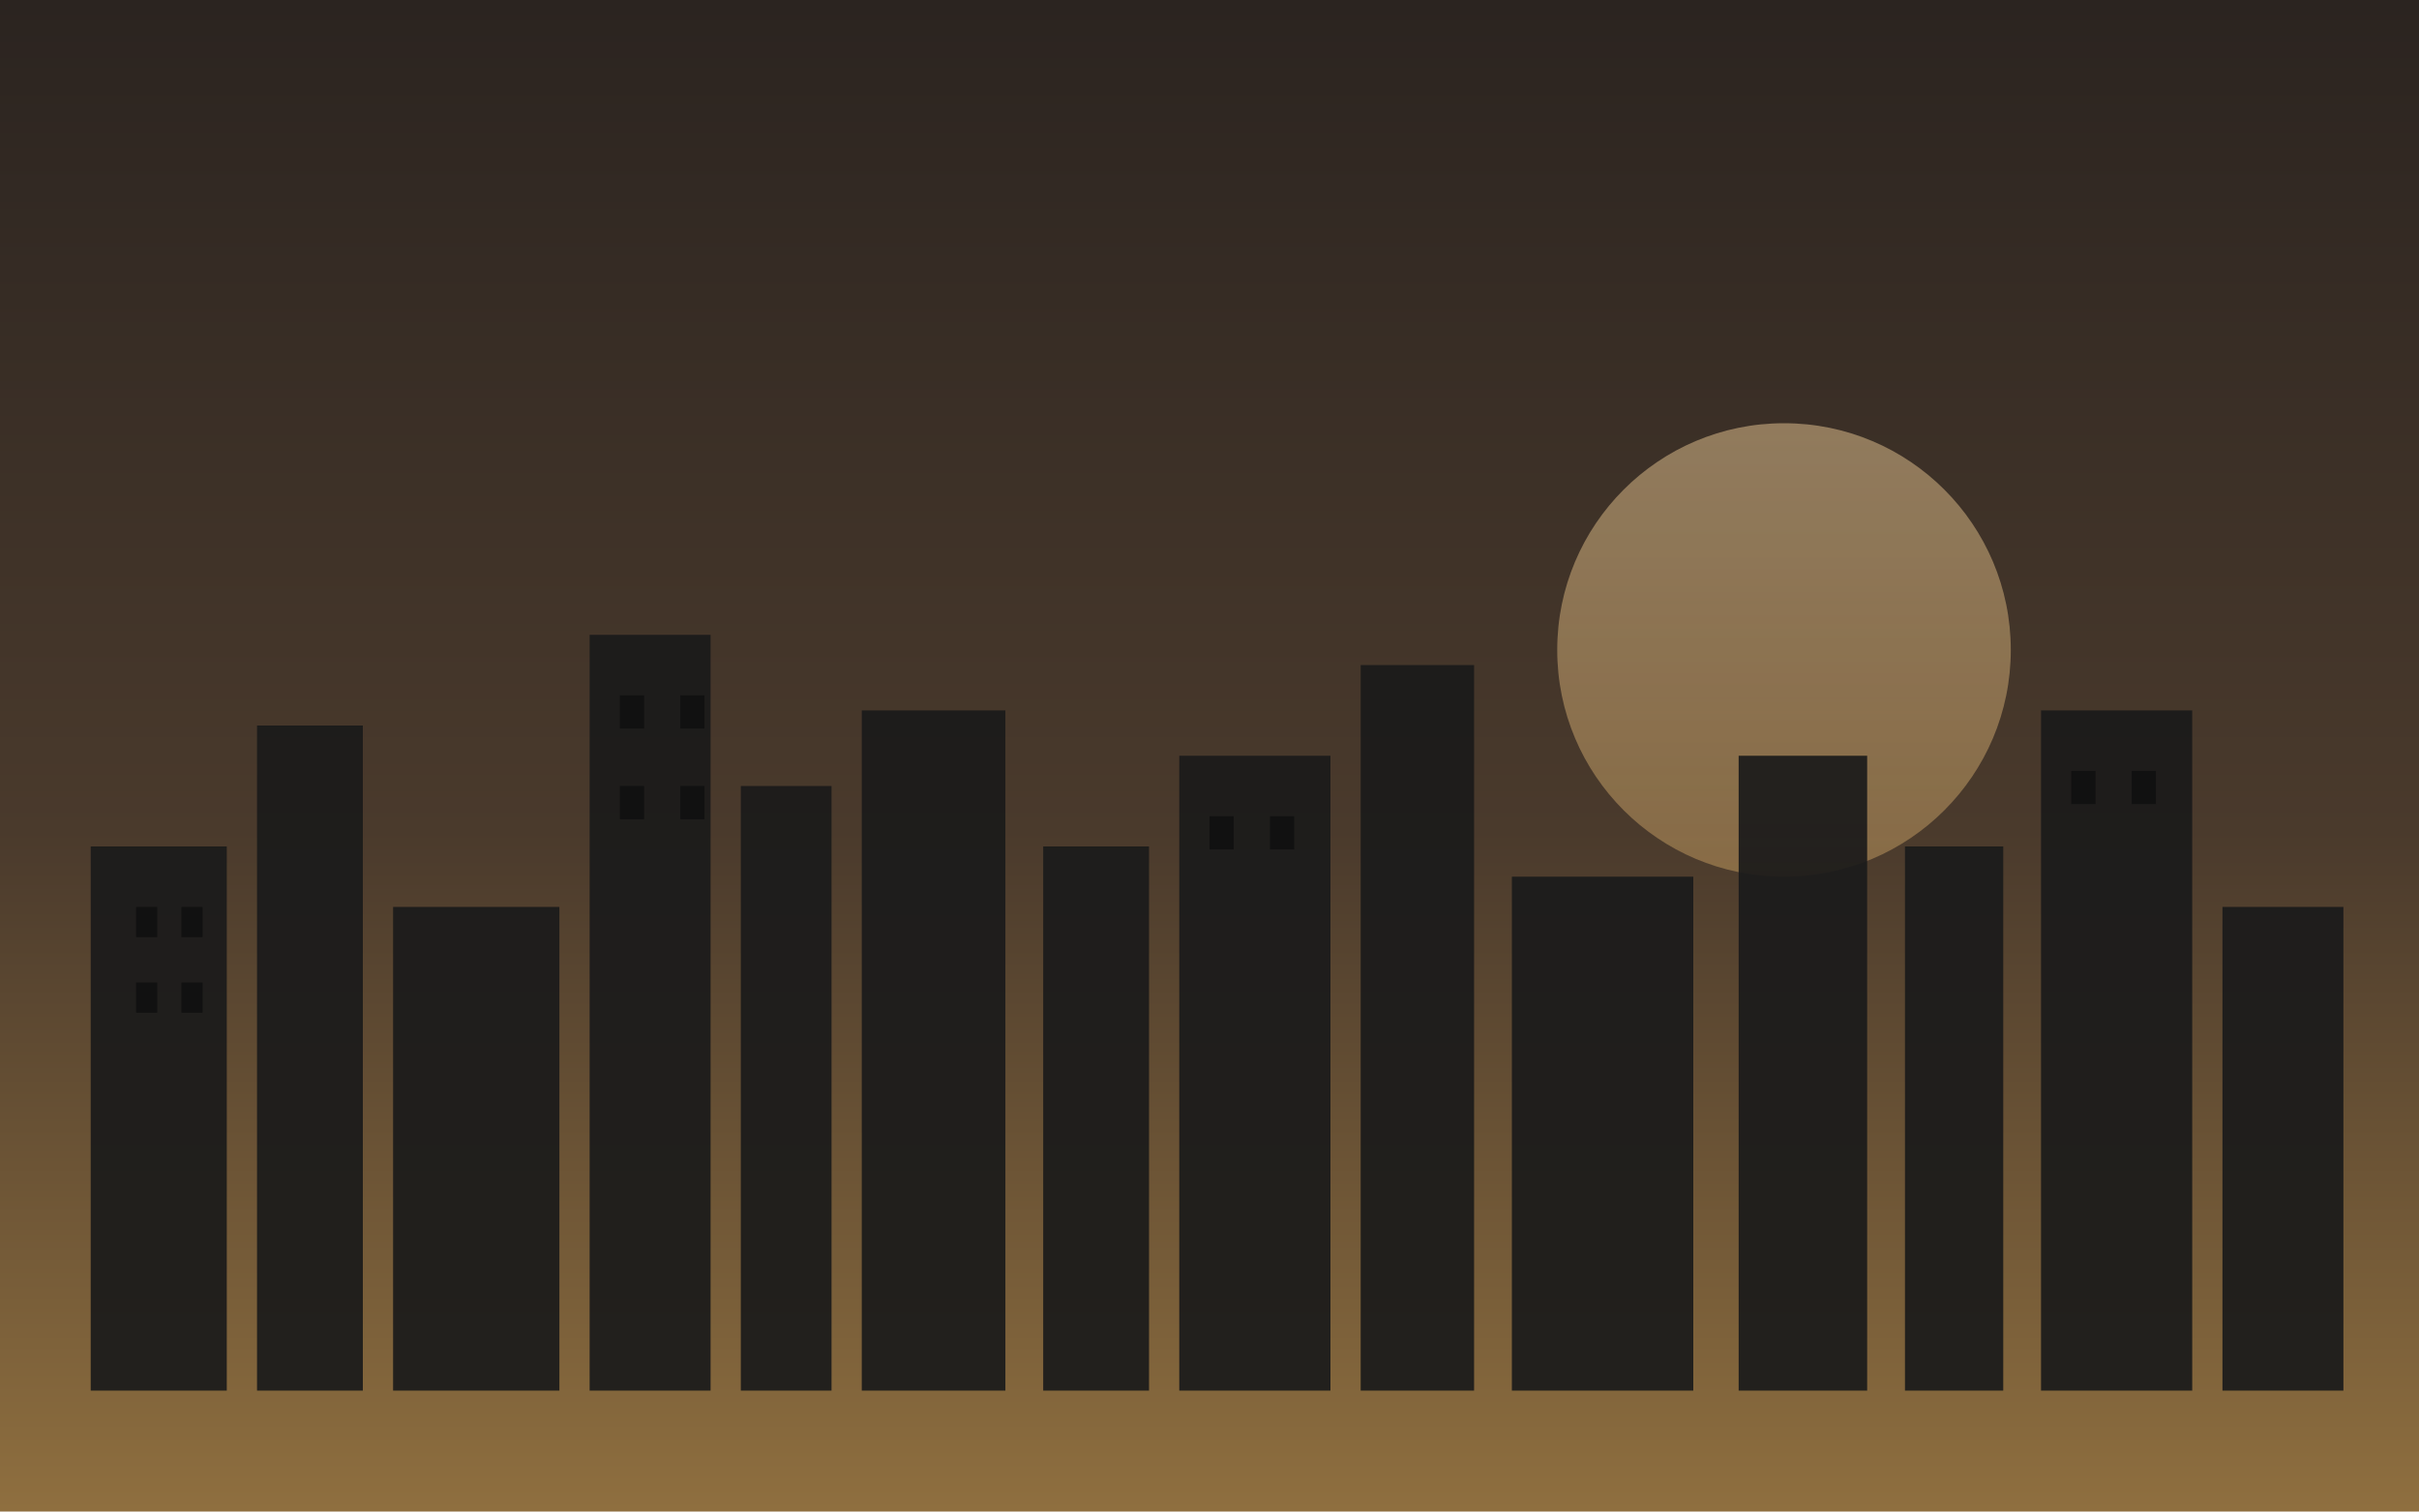
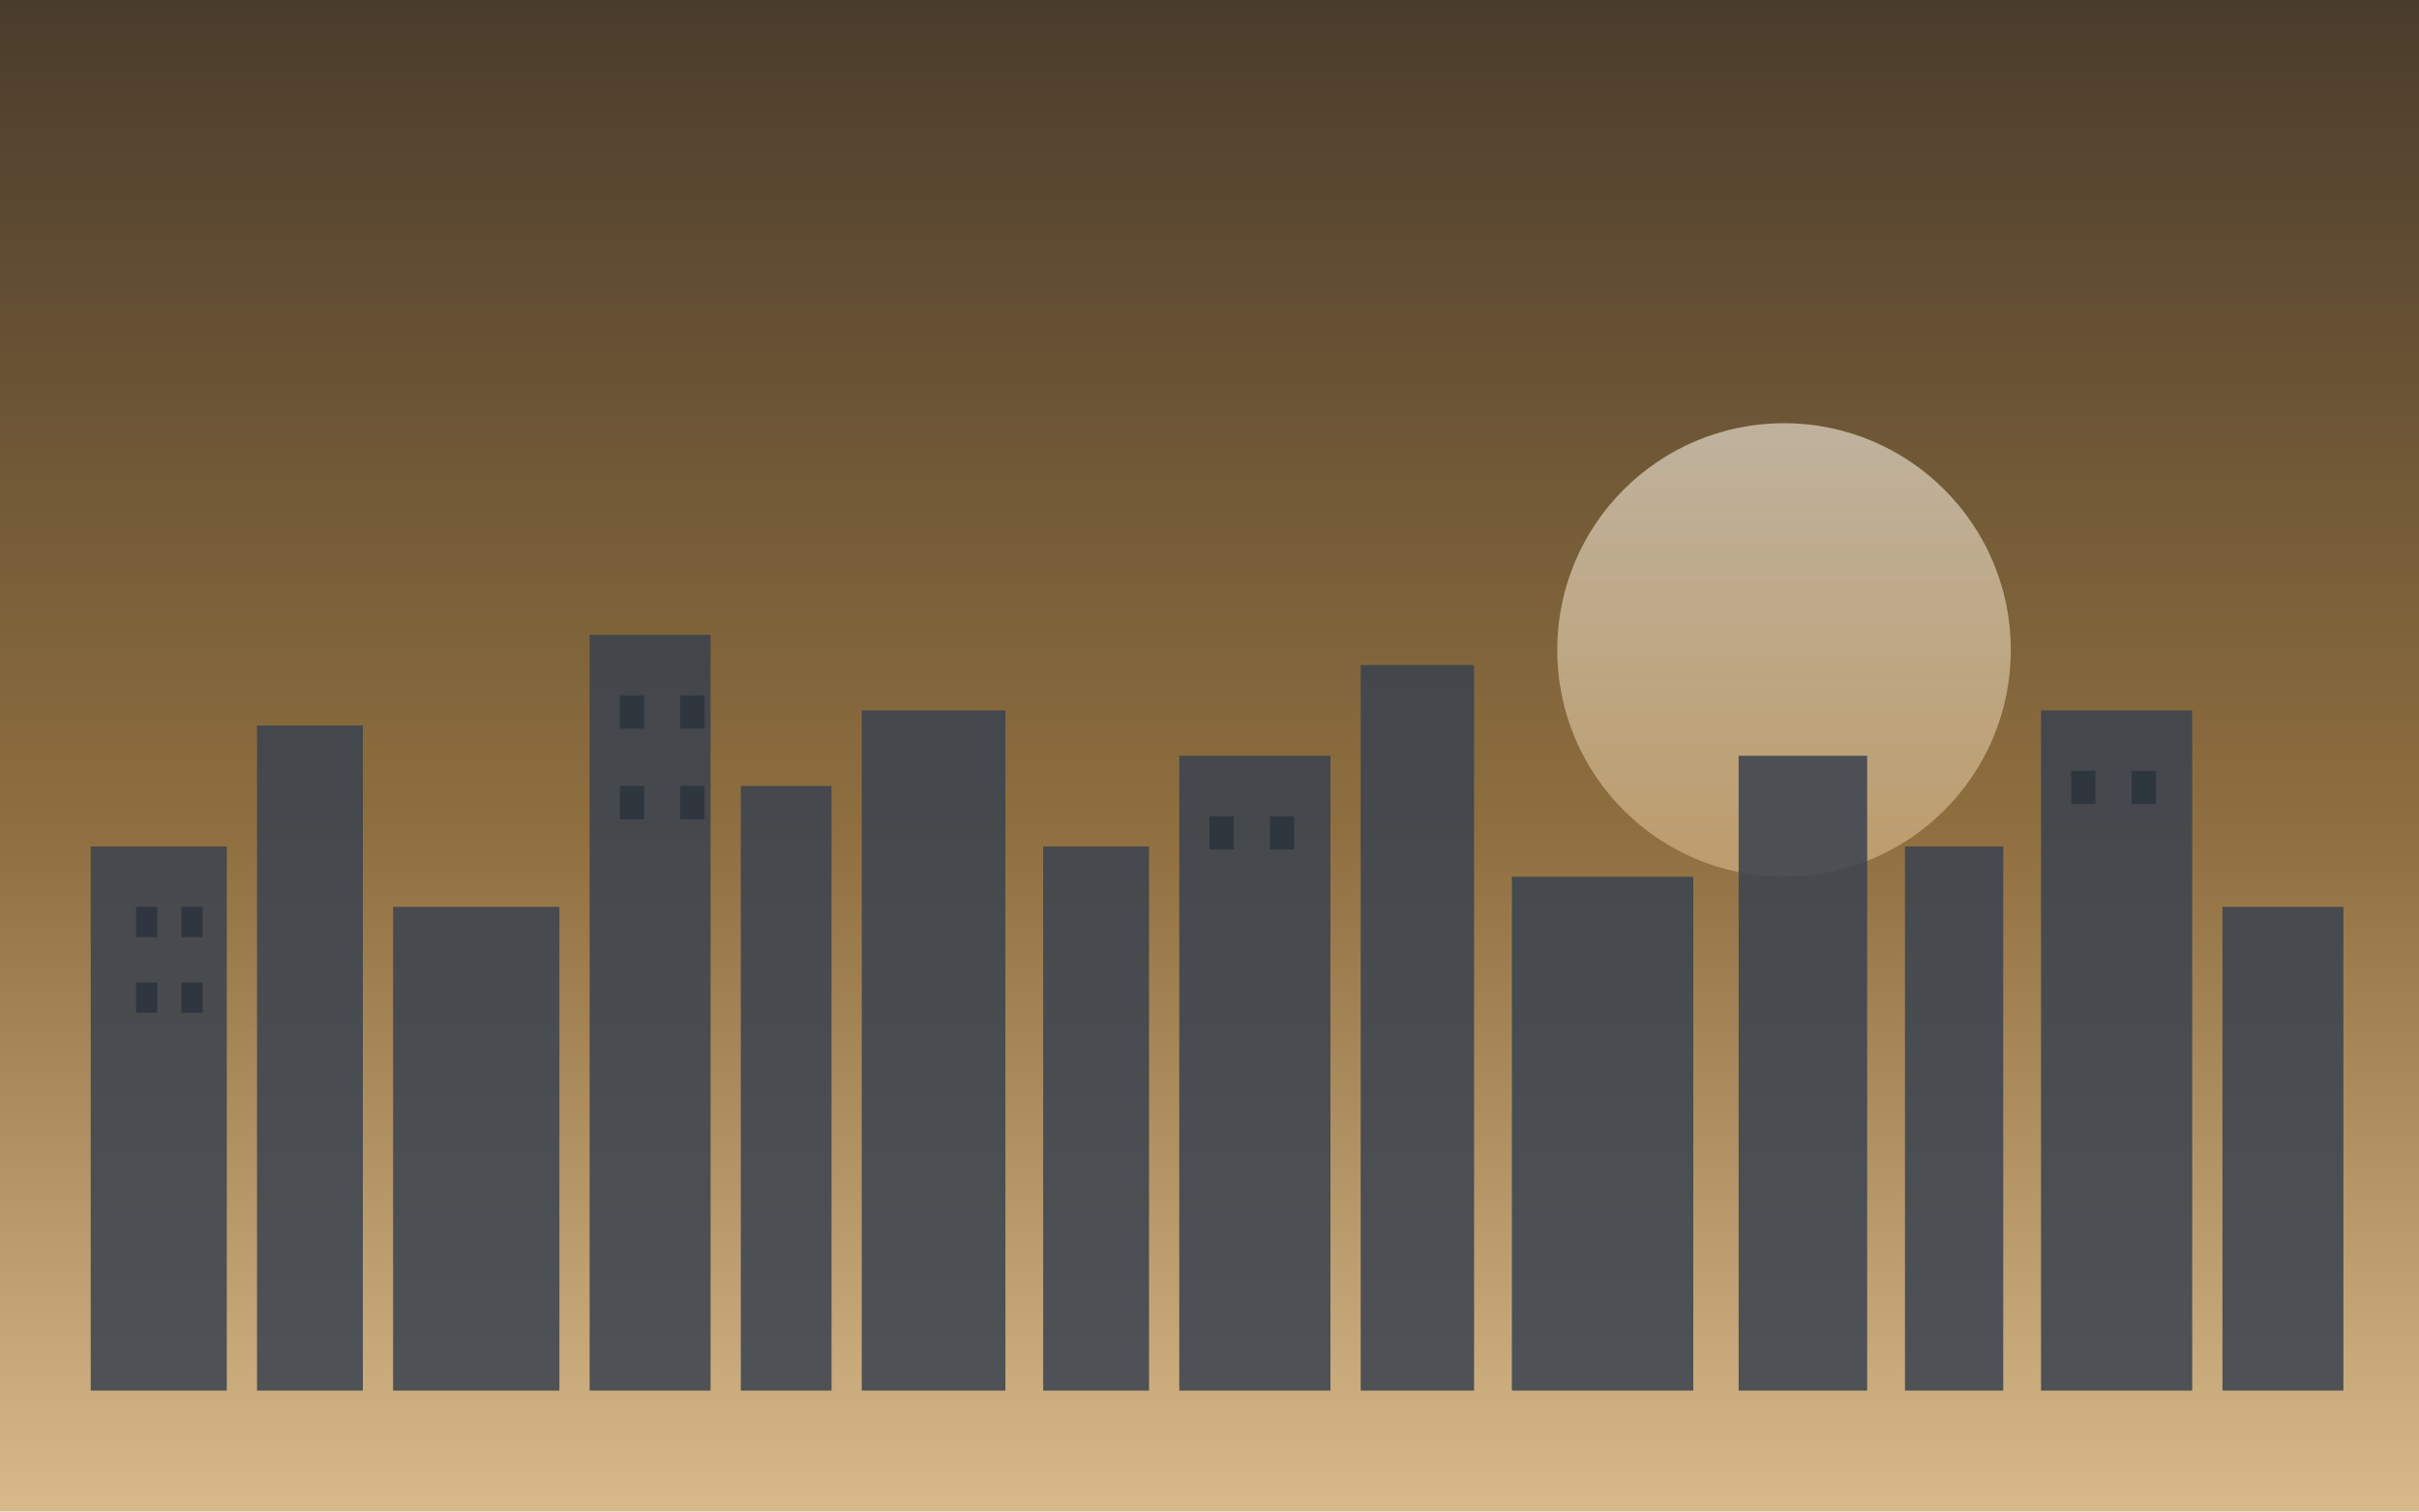
<svg xmlns="http://www.w3.org/2000/svg" viewBox="0 0 1600 1000" preserveAspectRatio="xMidYMax slice">
  <defs>
    <linearGradient id="sky" x1="0" y1="0" x2="0" y2="1">
-       <stop offset="0%" stop-color="#2b2420" />
-       <stop offset="55%" stop-color="#4a3a2c" />
-       <stop offset="100%" stop-color="#8f6f3f" />
+       <stop offset="0%" stop-color="#4a3c2c" />
+       <stop offset="55%" stop-color="#8f6f3f" />
+       <stop offset="100%" stop-color="#d8b98a" />
    </linearGradient>
    <linearGradient id="sun" x1="0" y1="0" x2="0" y2="1">
-       <stop offset="0%" stop-color="#d8b98a" />
-       <stop offset="100%" stop-color="#b8925a" />
+       <stop offset="0%" stop-color="#f6efe1" />
+       <stop offset="100%" stop-color="#d8b98a" />
    </linearGradient>
  </defs>
  <rect width="1600" height="1000" fill="url(#sky)" />
-   <circle cx="1180" cy="430" r="150" fill="url(#sun)" opacity="0.55" />
-   <g fill="#1a1a1a" opacity="0.92">
+   <circle cx="1180" cy="430" r="150" fill="url(#sun)" opacity="0.6" />
+   <g fill="#38424f" opacity="0.85">
    <rect x="60" y="560" width="90" height="360" />
    <rect x="170" y="480" width="70" height="440" />
    <rect x="260" y="600" width="110" height="320" />
    <rect x="390" y="420" width="80" height="500" />
    <rect x="490" y="520" width="60" height="400" />
    <rect x="570" y="470" width="95" height="450" />
    <rect x="690" y="560" width="70" height="360" />
    <rect x="780" y="500" width="100" height="420" />
    <rect x="900" y="440" width="75" height="480" />
    <rect x="1000" y="580" width="120" height="340" />
    <rect x="1150" y="500" width="85" height="420" />
    <rect x="1260" y="560" width="65" height="360" />
    <rect x="1350" y="470" width="100" height="450" />
    <rect x="1470" y="600" width="80" height="320" />
  </g>
-   <g fill="#0f0f0f" opacity="0.9">
+   <g fill="#2a323c" opacity="0.85">
    <rect x="90" y="600" width="14" height="20" />
    <rect x="120" y="600" width="14" height="20" />
    <rect x="90" y="650" width="14" height="20" />
    <rect x="120" y="650" width="14" height="20" />
    <rect x="410" y="460" width="16" height="22" />
    <rect x="450" y="460" width="16" height="22" />
    <rect x="410" y="520" width="16" height="22" />
    <rect x="450" y="520" width="16" height="22" />
    <rect x="800" y="540" width="16" height="22" />
    <rect x="840" y="540" width="16" height="22" />
    <rect x="1370" y="510" width="16" height="22" />
    <rect x="1410" y="510" width="16" height="22" />
  </g>
</svg>
